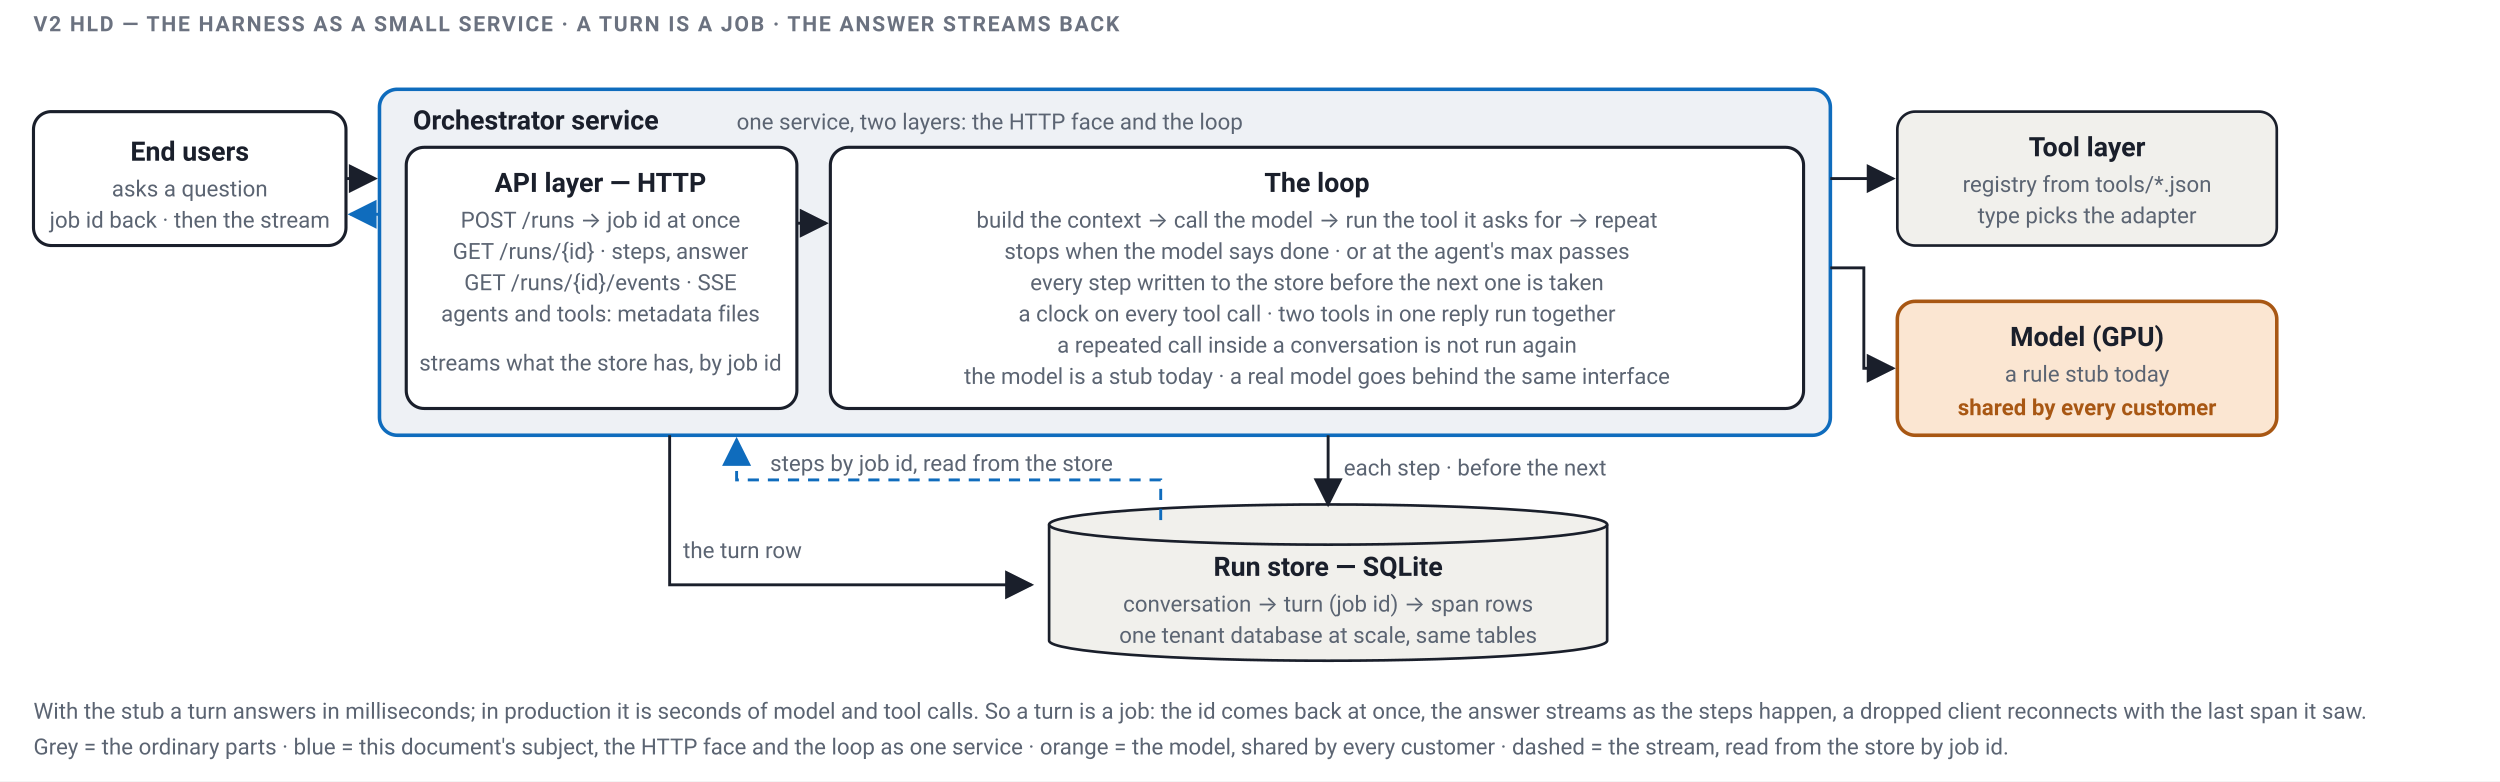
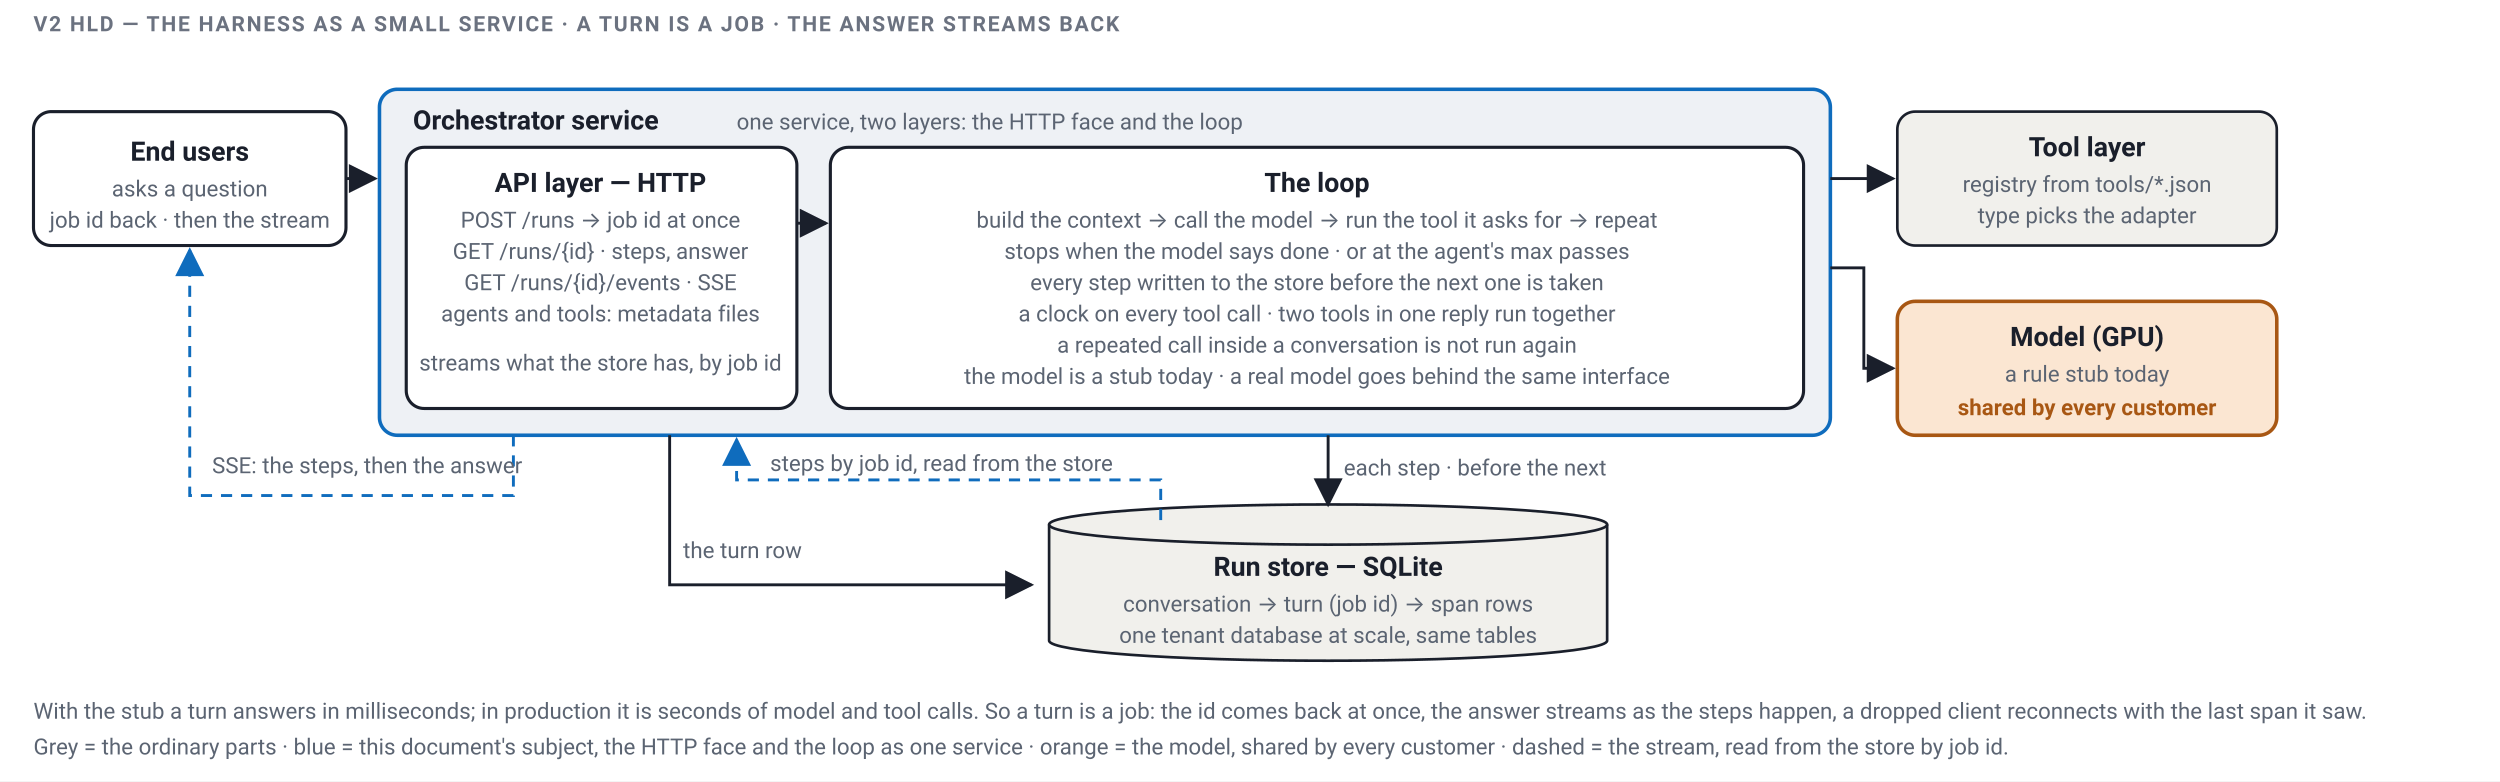
<svg xmlns="http://www.w3.org/2000/svg" viewBox="0 0 1120 350" style="width:100%;max-width:1120px;font-family:-apple-system,Segoe UI,Roboto,sans-serif;font-size:12px">
  <defs>
    <marker id="ah" markerWidth="10" markerHeight="10" refX="9" refY="5" orient="auto">
      <path d="M0,0 L10,5 L0,10 z" fill="#1a1f2b" />
    </marker>
    <marker id="ahb" markerWidth="10" markerHeight="10" refX="9" refY="5" orient="auto">
      <path d="M0,0 L10,5 L0,10 z" fill="#0f6cbd" />
    </marker>
  </defs>
  <style>.b{fill:#fff;stroke:#1a1f2b;stroke-width:1.4;rx:8}.s{fill:#f1f0ec;stroke:#1a1f2b;stroke-width:1.2;rx:8}.o{fill:#eef1f5;stroke:#0f6cbd;stroke-width:1.6;rx:8}.mt{fill:#fbe6d2;stroke:#a85713;stroke-width:1.6;rx:8}.h{fill:#1a1f2b;font-weight:600}.m{fill:#5b6472;font-size:10px}.y{fill:#6b7280;font-size:9.5px;font-weight:700;letter-spacing:.08em}.wm{fill:#a85713;font-size:10px;font-weight:700}.l{stroke:#1a1f2b;stroke-width:1.3;marker-end:url(#ah)}.p{fill:none;stroke:#1a1f2b;stroke-width:1.3;marker-end:url(#ah)}.d{stroke:#0f6cbd;stroke-width:1.3;stroke-dasharray:5 4;marker-end:url(#ahb);fill:none}</style>
  <rect width="1120" height="350" fill="#fff" />
  <text class="y" x="15" y="14">V2 HLD — THE HARNESS AS A SMALL SERVICE · A TURN IS A JOB · THE ANSWER STREAMS BACK</text>
  <rect class="b" x="15" y="50" width="140" height="60" />
  <text class="h" x="85" y="72" text-anchor="middle">End users</text>
  <text class="m" x="85" y="88" text-anchor="middle">asks a question</text>
  <text class="m" x="85" y="102" text-anchor="middle">job id back · then the stream</text>
  <rect class="o" x="170" y="40" width="650" height="155" />
  <text class="h" x="185" y="58">Orchestrator service</text>
  <text class="m" x="330" y="58">one service, two layers: the HTTP face and the loop</text>
  <rect class="b" x="182" y="66" width="175" height="117" />
  <text class="h" x="269" y="86" text-anchor="middle">API layer — HTTP</text>
  <text class="m" x="269" y="102" text-anchor="middle">POST /runs → job id at once</text>
  <text class="m" x="269" y="116" text-anchor="middle">GET /runs/{id} · steps, answer</text>
  <text class="m" x="269" y="130" text-anchor="middle">GET /runs/{id}/events · SSE</text>
  <text class="m" x="269" y="144" text-anchor="middle">agents and tools: metadata files</text>
  <text class="m" x="269" y="166" text-anchor="middle">streams what the store has, by job id</text>
  <rect class="b" x="372" y="66" width="436" height="117" />
  <text class="h" x="590" y="86" text-anchor="middle">The loop</text>
  <text class="m" x="590" y="102" text-anchor="middle">build the context → call the model → run the tool it asks for → repeat</text>
  <text class="m" x="590" y="116" text-anchor="middle">stops when the model says done · or at the agent's max passes</text>
  <text class="m" x="590" y="130" text-anchor="middle">every step written to the store before the next one is taken</text>
  <text class="m" x="590" y="144" text-anchor="middle">a clock on every tool call · two tools in one reply run together</text>
  <text class="m" x="590" y="158" text-anchor="middle">a repeated call inside a conversation is not run again</text>
  <text class="m" x="590" y="172" text-anchor="middle">the model is a stub today · a real model goes behind the same interface</text>
  <rect class="s" x="850" y="50" width="170" height="60" />
  <text class="h" x="935" y="70" text-anchor="middle">Tool layer</text>
  <text class="m" x="935" y="86" text-anchor="middle">registry from tools/*.json</text>
  <text class="m" x="935" y="100" text-anchor="middle">type picks the adapter</text>
  <rect class="mt" x="850" y="135" width="170" height="60" />
  <text class="h" x="935" y="155" text-anchor="middle">Model (GPU)</text>
  <text class="m" x="935" y="171" text-anchor="middle">a rule stub today</text>
  <text class="wm" x="935" y="186" text-anchor="middle">shared by every customer</text>
  <path class="s" d="M470,235 a125,9 0 0 1 250,0 v52 a125,9 0 0 1 -250,0 z" />
  <path d="M470,235 a125,9 0 0 0 250,0" fill="none" stroke="#1a1f2b" stroke-width="1.2" />
  <text class="h" x="595" y="258" text-anchor="middle">Run store — SQLite</text>
  <text class="m" x="595" y="274" text-anchor="middle">conversation → turn (job id) → span rows</text>
  <text class="m" x="595" y="288" text-anchor="middle">one tenant database at scale, same tables</text>
  <line class="l" x1="155" y1="80" x2="168" y2="80" />
-   <path class="d" d="M170,96 L157,96" />
+   <path class="d" d="M230,195 L230,222 L85,222 L85,112" />
+   <text class="m" x="95" y="212">SSE: the steps, then the answer</text>
  <line class="l" x1="357" y1="100" x2="370" y2="100" />
  <line class="l" x1="820" y1="80" x2="848" y2="80" />
  <path class="p" d="M820,120 L835,120 L835,165 L848,165" />
  <line class="l" x1="595" y1="195" x2="595" y2="226" />
  <text class="m" x="602" y="213">each step · before the next</text>
  <path class="p" d="M300,195 L300,262 L462,262" />
  <text class="m" x="306" y="250">the turn row</text>
  <path class="d" d="M520,233 L520,215 L330,215 L330,197" />
  <text class="m" x="345" y="211">steps by job id, read from the store</text>
  <text class="m" x="15" y="322">With the stub a turn answers in milliseconds; in production it is seconds of model and tool calls. So a turn is a job: the id comes back at once, the answer streams as the steps happen, a dropped client reconnects with the last span it saw.</text>
  <text class="m" x="15" y="338">Grey = the ordinary parts · blue = this document's subject, the HTTP face and the loop as one service · orange = the model, shared by every customer · dashed = the stream, read from the store by job id.</text>
</svg>
